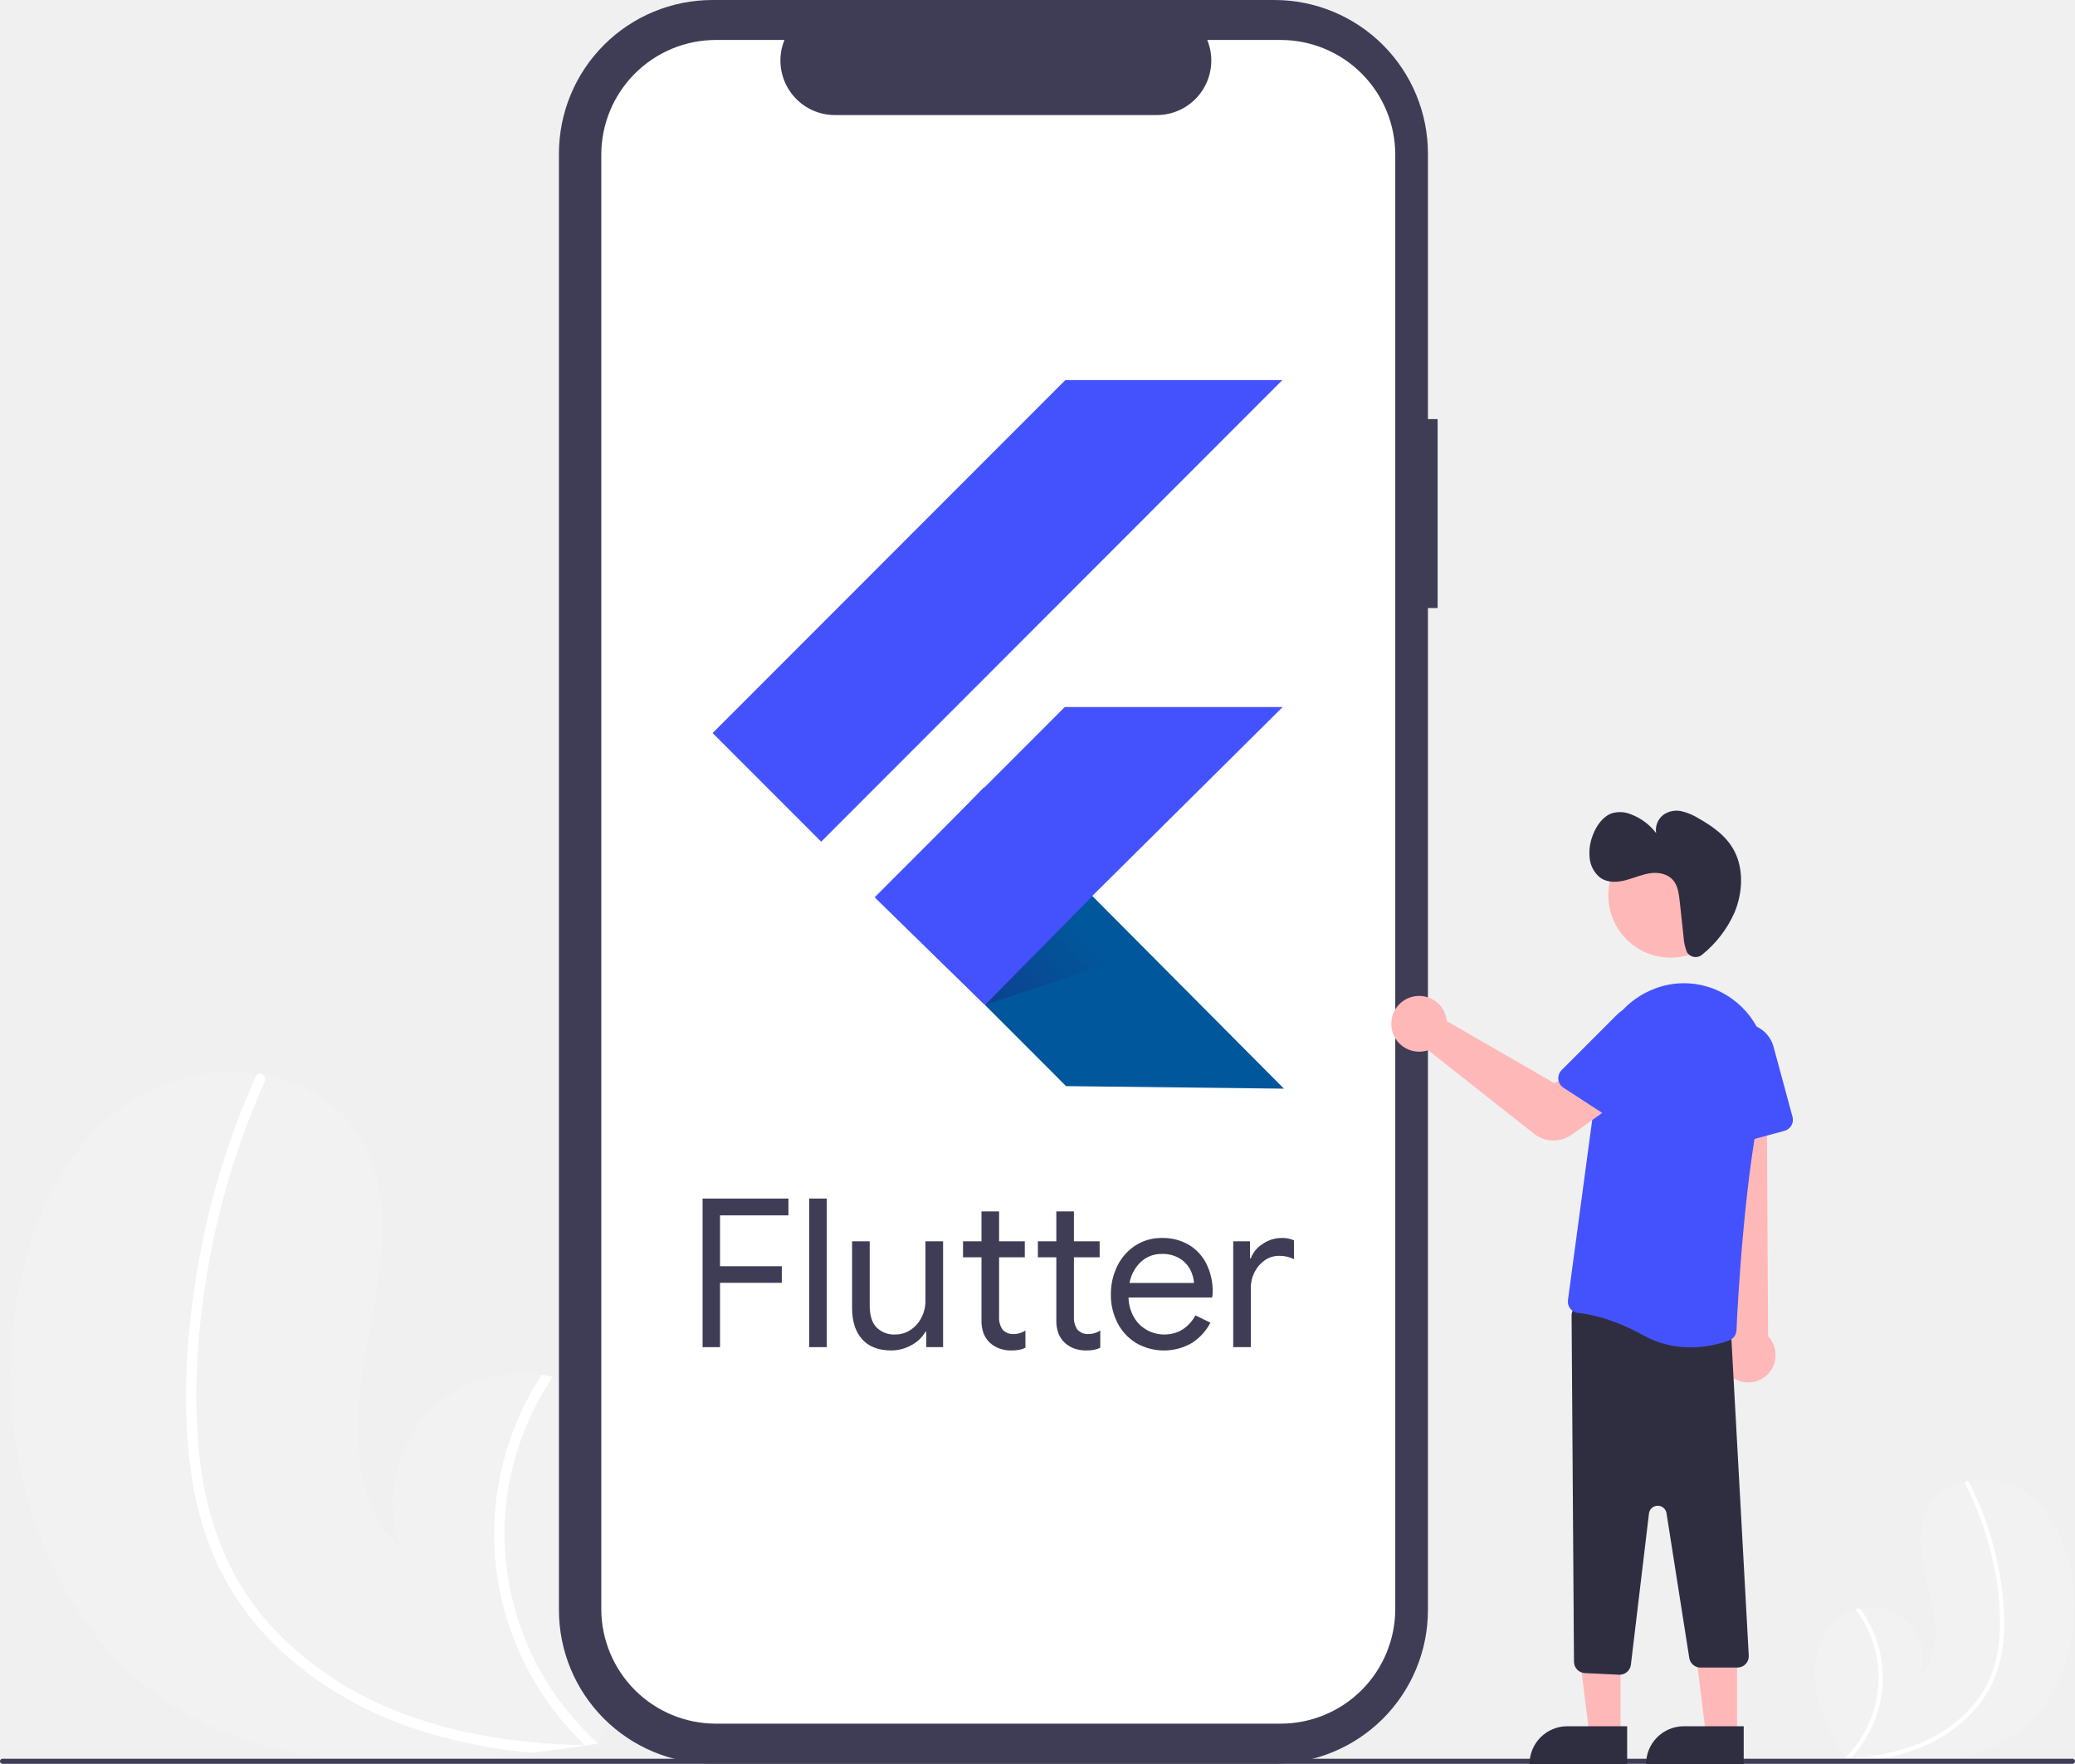
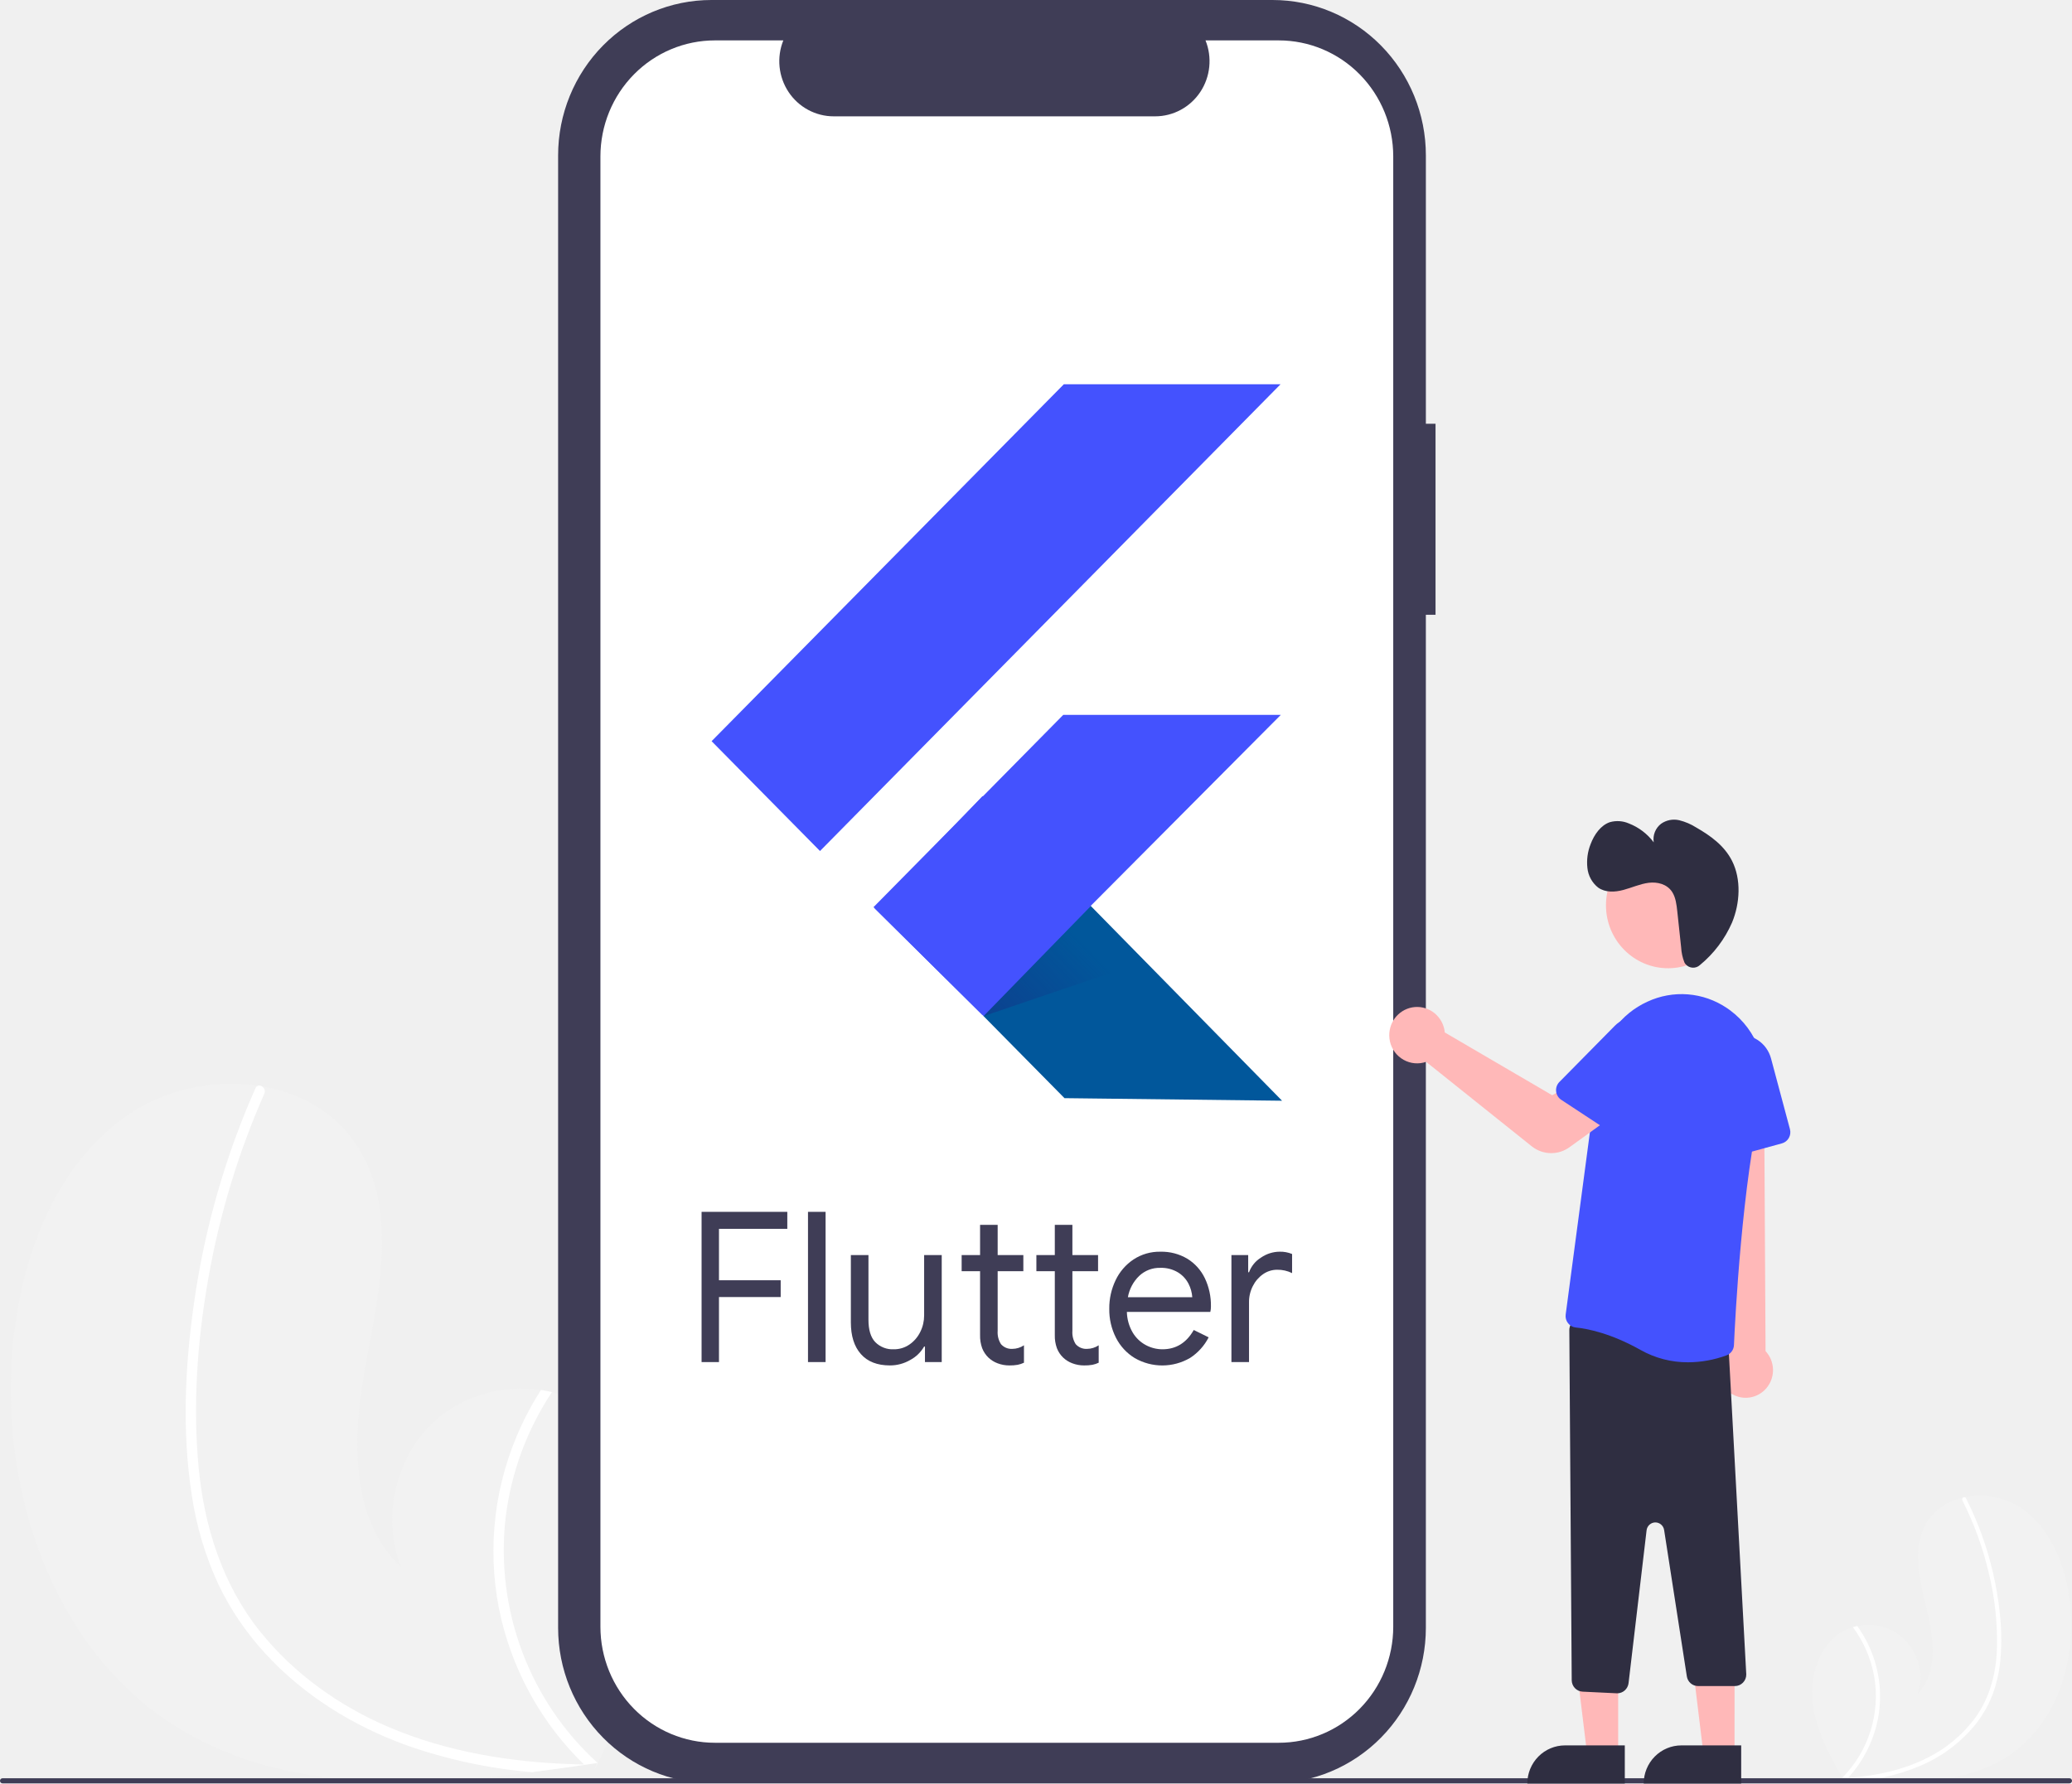
- <svg xmlns="http://www.w3.org/2000/svg" width="240" height="204" viewBox="0 0 240 204" fill="none">
-   <path d="M19.855 197.141C31.958 204.91 47.078 204.515 61.615 202.695C63.645 202.441 65.659 202.163 67.654 201.872C67.666 201.869 67.682 201.869 67.694 201.865C67.79 201.851 67.886 201.836 67.978 201.826C68.389 201.765 68.801 201.704 69.209 201.642L69.122 201.833L68.849 202.423C68.948 202.225 69.047 202.031 69.146 201.833C69.175 201.774 69.208 201.714 69.237 201.655C72.662 194.868 76.043 187.84 76.594 180.271C77.161 172.416 73.906 163.731 66.837 160.267C65.909 159.814 64.935 159.466 63.931 159.229C63.514 159.127 63.092 159.048 62.666 158.981C58.215 158.322 53.448 159.664 50.135 162.738C45.754 166.812 44.222 173.666 46.448 179.222C40.307 173.566 40.87 163.823 42.44 155.62C44.014 147.418 45.962 138.28 41.48 131.231C38.988 127.308 34.855 125.013 30.313 124.244C30.174 124.222 30.035 124.2 29.896 124.181C24.625 123.401 18.858 124.647 14.48 127.751C6.193 133.625 2.341 144.12 1.453 154.245C0.021 170.538 6.094 188.308 19.855 197.141Z" fill="#F2F2F2" />
-   <path d="M22.216 171.019C22.746 174.567 23.791 178.019 25.317 181.265C26.717 184.135 28.538 186.78 30.72 189.111C35.179 193.925 40.92 197.415 47.069 199.615C51.768 201.251 56.655 202.286 61.613 202.695C63.643 202.441 65.658 202.163 67.652 201.872C67.664 201.868 67.68 201.869 67.692 201.865C67.788 201.851 67.884 201.836 67.976 201.826C68.388 201.765 68.8 201.704 69.207 201.642L69.121 201.832L68.848 202.423C68.946 202.225 69.045 202.031 69.144 201.833C69.173 201.774 69.206 201.714 69.235 201.655C65.346 198.175 62.348 193.814 60.491 188.936C58.633 184.058 57.972 178.805 58.561 173.618C59.192 168.466 61.032 163.535 63.929 159.229C63.512 159.127 63.091 159.048 62.665 158.981C61.567 160.668 60.619 162.448 59.834 164.302C57.015 170.913 56.398 178.257 58.075 185.247C59.624 191.57 62.944 197.319 67.645 201.82C67.254 201.814 66.86 201.803 66.473 201.789C59.156 201.565 51.801 200.391 45.021 197.538C39.294 195.134 34.035 191.432 30.111 186.587C25.812 181.281 23.69 174.734 23.023 167.999C22.311 160.789 22.852 153.383 24.121 146.265C25.415 138.968 27.597 131.858 30.617 125.091C30.685 124.938 30.691 124.764 30.634 124.607C30.577 124.449 30.462 124.319 30.312 124.244C30.186 124.169 30.036 124.146 29.894 124.181C29.825 124.204 29.762 124.241 29.709 124.292C29.657 124.342 29.616 124.404 29.59 124.472C29.218 125.308 28.853 126.144 28.504 126.988C25.6 134.02 23.58 141.386 22.49 148.916C21.43 156.181 21.063 163.741 22.216 171.019Z" fill="white" />
-   <path d="M166.279 48.467H165.159V17.768C165.159 13.056 163.289 8.536 159.959 5.204C156.629 1.872 152.112 1.55543e-06 147.403 0H82.405C77.695 0 73.179 1.872 69.849 5.204C66.519 8.536 64.648 13.056 64.648 17.768V186.188C64.648 190.9 66.519 195.42 69.849 198.752C73.179 202.084 77.695 203.956 82.405 203.956H147.403C152.112 203.956 156.628 202.084 159.958 198.752C163.288 195.419 165.159 190.9 165.159 186.188V70.319H166.279L166.279 48.467Z" fill="#3F3D56" />
-   <path d="M148.118 4.621H139.635C140.025 5.578 140.174 6.617 140.068 7.645C139.963 8.674 139.606 9.661 139.03 10.519C138.454 11.377 137.675 12.08 136.763 12.566C135.852 13.052 134.834 13.306 133.801 13.306H96.564C95.531 13.306 94.514 13.052 93.602 12.566C92.691 12.079 91.912 11.376 91.336 10.518C90.76 9.66 90.403 8.674 90.298 7.645C90.192 6.617 90.341 5.578 90.731 4.621H82.807C81.066 4.621 79.341 4.964 77.733 5.631C76.124 6.298 74.662 7.275 73.431 8.508C72.199 9.74 71.223 11.203 70.556 12.812C69.89 14.422 69.547 16.148 69.547 17.89V186.065C69.547 189.584 70.944 192.959 73.431 195.448C75.918 197.936 79.29 199.334 82.807 199.334H148.118C151.635 199.334 155.008 197.936 157.495 195.448C159.982 192.959 161.379 189.584 161.379 186.065V17.89C161.379 14.371 159.981 10.996 157.495 8.507C155.008 6.019 151.635 4.621 148.118 4.621V4.621Z" fill="white" />
-   <path d="M233.214 200.432C228.503 203.827 222.399 203.998 216.499 203.58C215.675 203.522 214.857 203.454 214.047 203.38C214.042 203.379 214.036 203.38 214.031 203.378C213.992 203.375 213.953 203.371 213.915 203.369C213.748 203.353 213.581 203.337 213.415 203.322L213.454 203.396L213.577 203.628C213.533 203.551 213.489 203.475 213.445 203.397C213.432 203.374 213.417 203.351 213.404 203.327C211.876 200.666 210.36 197.906 209.973 194.867C209.573 191.712 210.697 188.14 213.471 186.59C213.835 186.387 214.22 186.225 214.62 186.108C214.786 186.058 214.954 186.017 215.124 185.981C216.165 185.749 217.248 185.8 218.263 186.126C219.278 186.453 220.187 187.044 220.898 187.839C221.608 188.634 222.095 189.604 222.306 190.649C222.518 191.695 222.448 192.778 222.103 193.787C224.455 191.373 224.017 187.458 223.205 184.185C222.392 180.913 221.408 177.271 223.062 174.332C223.981 172.696 225.597 171.681 227.411 171.272C227.467 171.26 227.522 171.248 227.578 171.237C229.74 170.799 231.987 171.193 233.87 172.341C237.339 174.528 239.121 178.675 239.699 182.738C240.631 189.275 238.569 196.571 233.214 200.432Z" fill="#F2F2F2" />
-   <path d="M231.691 189.952C231.554 191.394 231.208 192.809 230.664 194.151C230.162 195.338 229.485 196.444 228.656 197.431C226.934 199.449 224.752 201.024 222.294 202.022C220.435 202.784 218.488 203.308 216.498 203.581C215.674 203.522 214.856 203.454 214.045 203.381C214.04 203.379 214.034 203.38 214.029 203.378C213.99 203.375 213.951 203.371 213.914 203.369C213.746 203.353 213.579 203.338 213.413 203.322L213.452 203.397L213.575 203.628C213.531 203.551 213.487 203.475 213.443 203.397C213.43 203.374 213.415 203.351 213.402 203.327C214.894 201.84 216.008 200.016 216.651 198.009C217.293 196.002 217.446 193.87 217.095 191.792C216.729 189.729 215.88 187.781 214.618 186.108C214.784 186.058 214.952 186.017 215.122 185.981C215.602 186.637 216.023 187.334 216.379 188.064C217.66 190.668 218.068 193.615 217.544 196.469C217.057 199.052 215.844 201.443 214.047 203.359C214.204 203.348 214.363 203.336 214.519 203.321C217.464 203.072 220.403 202.438 223.074 201.14C225.358 200.058 227.34 198.43 228.847 196.401C230.465 194.168 231.178 191.482 231.3 188.753C231.394 185.812 231.086 182.872 230.385 180.015C229.704 177.101 228.67 174.282 227.305 171.62C227.274 171.56 227.268 171.49 227.288 171.425C227.307 171.36 227.351 171.305 227.41 171.272C227.459 171.239 227.519 171.227 227.577 171.238C227.605 171.245 227.631 171.259 227.654 171.278C227.676 171.297 227.694 171.321 227.705 171.348C227.874 171.677 228.039 172.006 228.198 172.339C229.522 175.11 230.497 178.036 231.1 181.048C231.685 183.954 231.998 186.993 231.691 189.952Z" fill="white" />
-   <path d="M239.707 203.979H0.293C0.215 203.979 0.141 203.948 0.086 203.893C0.031 203.838 0 203.763 0 203.685C0 203.608 0.031 203.533 0.086 203.478C0.141 203.423 0.215 203.392 0.293 203.392H239.707C239.785 203.392 239.859 203.423 239.914 203.478C239.969 203.533 240 203.608 240 203.685C240 203.763 239.969 203.838 239.914 203.893C239.859 203.948 239.785 203.979 239.707 203.979Z" fill="#3F3D56" />
-   <path d="M187.433 200.662L183.84 200.662L182.131 186.795L187.433 186.795L187.433 200.662Z" fill="#FFB8B8" />
-   <path d="M181.273 199.634H188.201V204H176.91C176.91 203.426 177.023 202.859 177.242 202.329C177.461 201.799 177.783 201.318 178.188 200.913C178.593 200.508 179.074 200.186 179.603 199.967C180.132 199.747 180.7 199.634 181.273 199.634Z" fill="#2F2E41" />
-   <path d="M200.911 200.662L197.319 200.662L195.609 186.795L200.912 186.795L200.911 200.662Z" fill="#FFB8B8" />
-   <path d="M194.753 199.634H201.682V204H190.391C190.391 203.426 190.503 202.859 190.723 202.329C190.942 201.799 191.263 201.318 191.668 200.913C192.073 200.508 192.554 200.186 193.084 199.967C193.613 199.747 194.18 199.634 194.753 199.634Z" fill="#2F2E41" />
-   <path d="M200.474 159.363C200.087 159.114 199.759 158.782 199.514 158.393C199.268 158.003 199.111 157.565 199.054 157.108C198.996 156.651 199.039 156.187 199.18 155.748C199.321 155.31 199.556 154.908 199.869 154.57L197.504 120.978L204.318 121.639L204.505 154.536C205.037 155.1 205.344 155.84 205.367 156.615C205.39 157.39 205.129 158.146 204.632 158.741C204.135 159.336 203.437 159.728 202.671 159.843C201.904 159.957 201.123 159.786 200.474 159.363H200.474Z" fill="#FFB8B8" />
-   <path d="M187.262 193.676L183.307 193.487C182.97 193.471 182.652 193.327 182.419 193.083C182.185 192.84 182.054 192.516 182.051 192.179L181.775 152.135C181.774 151.945 181.814 151.757 181.892 151.584C181.97 151.41 182.085 151.256 182.228 151.131C182.371 151.006 182.539 150.914 182.722 150.86C182.904 150.806 183.096 150.793 183.284 150.82L199.106 153.118C199.418 153.162 199.705 153.317 199.912 153.555C200.12 153.793 200.234 154.098 200.235 154.414L202.27 191.519C202.271 191.693 202.238 191.866 202.173 192.027C202.107 192.188 202.01 192.335 201.887 192.458C201.765 192.582 201.619 192.68 201.458 192.747C201.298 192.814 201.125 192.848 200.951 192.848H196.688C196.373 192.85 196.069 192.738 195.829 192.533C195.59 192.329 195.433 192.045 195.385 191.734L192.754 175C192.716 174.755 192.59 174.532 192.401 174.373C192.211 174.213 191.97 174.128 191.722 174.133C191.475 174.137 191.237 174.231 191.053 174.398C190.87 174.564 190.752 174.791 190.723 175.037L188.634 192.515C188.595 192.835 188.44 193.13 188.199 193.344C187.958 193.558 187.647 193.677 187.325 193.678C187.304 193.678 187.283 193.677 187.262 193.676Z" fill="#2F2E41" />
-   <path d="M190.047 154.416C186.56 152.477 183.836 151.968 182.522 151.836C182.347 151.82 182.178 151.767 182.024 151.683C181.87 151.599 181.735 151.484 181.627 151.346C181.516 151.207 181.435 151.047 181.388 150.875C181.341 150.704 181.33 150.525 181.354 150.349L185.145 122.183C185.364 120.535 186 118.971 186.993 117.638C187.986 116.306 189.303 115.25 190.82 114.571C192.287 113.896 193.903 113.608 195.514 113.734C197.124 113.861 198.675 114.397 200.02 115.293C200.15 115.379 200.277 115.468 200.402 115.558C201.951 116.693 203.129 118.262 203.788 120.066C204.447 121.87 204.557 123.829 204.105 125.696C201.78 135.213 200.982 150.815 200.845 153.846C200.835 154.105 200.748 154.354 200.596 154.563C200.443 154.772 200.233 154.931 199.99 155.021C198.56 155.541 197.05 155.81 195.528 155.816C193.612 155.827 191.724 155.345 190.047 154.416Z" fill="#4452FE" />
-   <path d="M199.046 132.265C198.886 132.15 198.754 132.001 198.66 131.828C198.566 131.656 198.511 131.464 198.501 131.268L198.002 122.214C197.952 121.317 198.236 120.433 198.799 119.733C199.363 119.034 200.165 118.567 201.051 118.424C201.937 118.281 202.845 118.472 203.599 118.959C204.354 119.446 204.901 120.195 205.136 121.062L207.329 129.157C207.42 129.495 207.374 129.855 207.2 130.158C207.026 130.462 206.739 130.684 206.402 130.776L200.163 132.469C199.973 132.521 199.774 132.529 199.581 132.494C199.388 132.459 199.205 132.38 199.046 132.265Z" fill="#4452FE" />
-   <path d="M193.219 110.747C197.194 110.747 200.416 107.522 200.416 103.545C200.416 99.567 197.194 96.343 193.219 96.343C189.244 96.343 186.021 99.567 186.021 103.545C186.021 107.522 189.244 110.747 193.219 110.747Z" fill="#FFB8B8" />
-   <path d="M179.679 131.893C178.863 131.895 178.07 131.622 177.429 131.117L165.183 121.45C165.084 121.485 164.982 121.515 164.88 121.54C164.438 121.643 163.98 121.652 163.535 121.567C163.09 121.481 162.667 121.303 162.296 121.044C161.921 120.784 161.607 120.447 161.373 120.056C161.139 119.665 160.992 119.229 160.94 118.776C160.844 117.958 161.064 117.134 161.556 116.473C162.048 115.812 162.773 115.365 163.584 115.222C164.395 115.08 165.229 115.253 165.917 115.706C166.604 116.16 167.092 116.859 167.28 117.661C167.312 117.802 167.335 117.944 167.347 118.087L179.796 125.274L182.894 123.489L186.326 127.985L181.785 131.223C181.17 131.66 180.434 131.895 179.679 131.893Z" fill="#FFB8B8" />
-   <path d="M180.244 124.825C180.223 124.629 180.246 124.432 180.312 124.246C180.377 124.061 180.484 123.892 180.623 123.754L187.03 117.341C187.664 116.706 188.512 116.328 189.408 116.281C190.305 116.234 191.187 116.52 191.885 117.086C192.583 117.651 193.047 118.455 193.187 119.342C193.328 120.229 193.135 121.137 192.647 121.891L188.084 128.926C187.893 129.22 187.594 129.425 187.252 129.498C186.91 129.571 186.553 129.505 186.26 129.315L180.837 125.793C180.672 125.687 180.533 125.544 180.431 125.377C180.328 125.209 180.264 125.02 180.244 124.825Z" fill="#4452FE" />
-   <path d="M195.24 110.281C195.342 110.399 195.466 110.495 195.606 110.564C195.746 110.632 195.898 110.672 196.053 110.681C196.209 110.69 196.364 110.668 196.511 110.616C196.658 110.563 196.792 110.482 196.907 110.377C198.512 109.077 199.785 107.413 200.621 105.524C201.556 103.292 201.694 100.569 200.629 98.477C199.728 96.708 198.112 95.582 196.499 94.662C195.881 94.272 195.203 93.986 194.492 93.814C194.134 93.732 193.762 93.727 193.401 93.798C193.04 93.869 192.697 94.015 192.396 94.226C192.076 94.469 191.829 94.795 191.68 95.169C191.532 95.542 191.488 95.949 191.553 96.346C190.815 95.373 189.82 94.626 188.68 94.188C187.981 93.887 187.2 93.835 186.467 94.04C185.431 94.386 184.664 95.433 184.237 96.558C183.892 97.419 183.766 98.352 183.869 99.274C183.914 99.714 184.049 100.141 184.264 100.528C184.479 100.914 184.77 101.253 185.12 101.524C185.965 102.107 187.054 102.048 188.037 101.79C189.02 101.531 189.973 101.094 190.973 100.972C191.973 100.849 193.082 101.114 193.677 102.007C194.097 102.635 194.196 103.463 194.282 104.252L194.727 108.357C194.758 108.945 194.885 109.523 195.101 110.07C195.138 110.146 195.184 110.217 195.24 110.281Z" fill="#2F2E41" />
-   <path d="M81.264 138.608H91.193V140.553H83.279V146.433H90.426V148.353H83.279V155.793H81.264L81.264 138.608Z" fill="#3F3D56" />
-   <path d="M93.592 138.608H95.629V155.791H93.592V138.608Z" fill="#3F3D56" />
-   <path d="M99.718 154.878C98.942 154.015 98.554 152.807 98.555 151.254V143.552H100.592V150.944C100.592 152.112 100.856 152.968 101.383 153.512C101.663 153.789 101.997 154.004 102.365 154.145C102.732 154.285 103.125 154.348 103.517 154.328C104.171 154.339 104.812 154.146 105.351 153.777C105.884 153.412 106.313 152.916 106.597 152.337C106.891 151.756 107.043 151.115 107.041 150.464V143.552H109.08V155.791H107.137V154.015H107.041C106.659 154.667 106.103 155.199 105.434 155.551C104.719 155.961 103.908 156.176 103.083 156.175C101.616 156.175 100.494 155.743 99.718 154.878Z" fill="#3F3D56" />
-   <path d="M115.547 155.931C115.15 155.785 114.787 155.561 114.48 155.271C114.165 154.97 113.919 154.603 113.76 154.196C113.588 153.719 113.507 153.213 113.521 152.705V145.4H111.387V143.552H113.521V140.096H115.558V143.552H118.532V145.4H115.558V152.22C115.517 152.755 115.651 153.289 115.941 153.741C116.106 153.925 116.311 154.07 116.539 154.163C116.768 154.257 117.015 154.297 117.261 154.281C117.739 154.277 118.205 154.136 118.604 153.873V155.865C118.371 155.975 118.126 156.055 117.873 156.105C117.56 156.158 117.243 156.182 116.925 156.177C116.455 156.18 115.987 156.096 115.547 155.931Z" fill="#3F3D56" />
-   <path d="M124.203 155.931C123.807 155.785 123.444 155.561 123.136 155.271C122.821 154.97 122.576 154.603 122.417 154.196C122.245 153.719 122.163 153.213 122.177 152.705V145.4H120.043V143.552H122.177V140.096H124.214V143.552H127.189V145.4H124.214V152.22C124.173 152.755 124.308 153.289 124.598 153.741C124.762 153.925 124.967 154.07 125.195 154.163C125.424 154.257 125.671 154.297 125.918 154.281C126.395 154.277 126.861 154.136 127.26 153.873V155.865C127.028 155.975 126.782 156.055 126.53 156.105C126.216 156.158 125.899 156.182 125.582 156.177C125.111 156.179 124.644 156.096 124.203 155.931Z" fill="#3F3D56" />
-   <path d="M131.437 155.334C130.513 154.778 129.762 153.977 129.267 153.019C128.737 151.992 128.469 150.85 128.487 149.695C128.475 148.565 128.725 147.448 129.218 146.432C129.682 145.466 130.399 144.645 131.293 144.056C132.22 143.455 133.306 143.146 134.411 143.168C135.505 143.141 136.584 143.419 137.529 143.971C138.403 144.502 139.106 145.272 139.555 146.192C140.042 147.201 140.284 148.311 140.263 149.432C140.266 149.642 140.242 149.852 140.191 150.056H130.527C130.545 150.885 130.777 151.695 131.199 152.409C131.566 153.018 132.092 153.516 132.721 153.848C133.315 154.164 133.978 154.329 134.651 154.328C136.218 154.328 137.425 153.593 138.273 152.121L139.999 152.962C139.502 153.921 138.761 154.733 137.852 155.315C136.877 155.877 135.772 156.175 134.647 156.179C133.521 156.182 132.415 155.891 131.437 155.334ZM138.103 148.374C138.064 147.838 137.917 147.315 137.67 146.838C137.393 146.303 136.974 145.855 136.46 145.542C135.833 145.17 135.113 144.987 134.385 145.014C133.484 144.992 132.61 145.324 131.95 145.938C131.267 146.591 130.81 147.444 130.644 148.374H138.103Z" fill="#3F3D56" />
-   <path d="M142.635 143.552H144.578V145.519H144.674C144.936 144.818 145.427 144.226 146.066 143.839C146.703 143.406 147.454 143.172 148.224 143.166C148.717 143.154 149.207 143.244 149.663 143.431V145.615C149.126 145.354 148.535 145.223 147.937 145.232C147.355 145.229 146.785 145.405 146.306 145.736C145.802 146.082 145.394 146.549 145.118 147.095C144.822 147.663 144.67 148.295 144.674 148.935V155.791H142.637V143.552H142.635Z" fill="#3F3D56" />
-   <path d="M121.82 99.073L148.503 125.899L123.301 125.606L113.924 116.222L121.82 99.073Z" fill="#01579B" />
-   <path d="M132.635 109.946L113.924 116.222L125.372 102.584L132.635 109.946Z" fill="url(#paint0_linear)" />
-   <path d="M148.323 43.953L94.981 97.337L82.424 84.775L123.221 43.953H148.323Z" fill="#4452FE" />
-   <path d="M101.176 103.759L123.154 81.766H148.355L113.777 116.075L101.176 103.759Z" fill="#4452FE" />
-   <path d="M113.805 91.056L126.361 103.615L113.923 116.222L101.322 103.906L113.805 91.056Z" fill="#4452FE" />
+ <svg xmlns="http://www.w3.org/2000/svg" width="223" height="192" viewBox="0 0 223 192" fill="none">
+   <path d="M18.447 185.544C29.692 192.856 43.741 192.485 57.249 190.772C59.135 190.533 61.007 190.271 62.86 189.997C62.871 189.994 62.886 189.994 62.897 189.991C62.986 189.977 63.076 189.963 63.161 189.954C63.544 189.896 63.926 189.839 64.305 189.781L64.224 189.96L63.971 190.515C64.063 190.329 64.155 190.147 64.246 189.96C64.273 189.904 64.304 189.849 64.331 189.793C67.513 183.405 70.655 176.791 71.167 169.667C71.694 162.273 68.669 154.1 62.101 150.839C61.239 150.413 60.334 150.086 59.401 149.863C59.013 149.766 58.622 149.692 58.226 149.629C54.09 149.008 49.66 150.272 46.583 153.165C42.511 157 41.088 163.451 43.156 168.679C37.451 163.356 37.974 154.186 39.432 146.466C40.895 138.746 42.705 130.146 38.541 123.512C36.225 119.819 32.384 117.659 28.165 116.936C28.035 116.915 27.906 116.894 27.777 116.877C22.879 116.142 17.521 117.314 13.453 120.236C5.753 125.764 2.173 135.642 1.348 145.172C0.018 160.507 5.661 177.231 18.447 185.544Z" fill="#F2F2F2" />
+   <path d="M20.642 160.959C21.135 164.298 22.106 167.547 23.524 170.602C24.825 173.304 26.517 175.793 28.544 177.987C32.687 182.517 38.021 185.802 43.735 187.873C48.101 189.412 52.642 190.386 57.249 190.772C59.135 190.533 61.007 190.271 62.86 189.997C62.871 189.994 62.886 189.994 62.897 189.99C62.986 189.977 63.076 189.963 63.161 189.953C63.544 189.896 63.926 189.839 64.305 189.781L64.224 189.96L63.971 190.515C64.063 190.329 64.155 190.147 64.246 189.96C64.273 189.904 64.304 189.849 64.331 189.793C60.718 186.518 57.931 182.413 56.206 177.822C54.48 173.231 53.865 168.287 54.413 163.405C54.999 158.556 56.709 153.916 59.401 149.863C59.013 149.766 58.622 149.692 58.226 149.629C57.206 151.217 56.325 152.892 55.596 154.637C52.977 160.859 52.404 167.771 53.961 174.35C55.401 180.301 58.486 185.712 62.853 189.948C62.49 189.942 62.124 189.932 61.765 189.919C54.965 189.708 48.132 188.603 41.832 185.918C36.511 183.655 31.625 180.171 27.978 175.611C23.983 170.617 22.012 164.455 21.392 158.117C20.731 151.33 21.233 144.361 22.412 137.661C23.615 130.794 25.642 124.101 28.448 117.733C28.511 117.588 28.516 117.425 28.464 117.277C28.411 117.128 28.304 117.006 28.165 116.936C28.048 116.865 27.909 116.844 27.777 116.876C27.712 116.898 27.654 116.933 27.605 116.98C27.556 117.028 27.518 117.086 27.494 117.15C27.148 117.936 26.809 118.723 26.485 119.518C23.786 126.136 21.909 133.069 20.897 140.156C19.912 146.994 19.571 154.109 20.642 160.959Z" fill="white" />
+   <path d="M154.5 45.616H153.46V16.723C153.46 12.288 151.721 8.034 148.627 4.898C145.533 1.762 141.337 1.46393e-06 136.961 0H76.567C72.191 0 67.995 1.762 64.901 4.898C61.807 8.034 60.068 12.288 60.068 16.723V175.235C60.068 179.671 61.807 183.924 64.901 187.06C67.995 190.197 72.191 191.959 76.567 191.959H136.961C141.337 191.958 145.533 190.197 148.627 187.06C151.721 183.924 153.459 179.671 153.459 175.235V66.183H154.5L154.5 45.616Z" fill="#3F3D56" />
+   <path d="M137.627 4.349H129.744C130.107 5.25 130.245 6.228 130.147 7.196C130.049 8.164 129.718 9.092 129.182 9.9C128.647 10.707 127.924 11.369 127.076 11.826C126.229 12.284 125.284 12.523 124.324 12.523H89.725C88.765 12.523 87.82 12.284 86.973 11.826C86.126 11.369 85.402 10.707 84.867 9.9C84.331 9.092 84 8.163 83.902 7.195C83.804 6.228 83.943 5.25 84.305 4.349H76.942C75.324 4.349 73.722 4.672 72.227 5.3C70.732 5.927 69.374 6.847 68.23 8.007C67.086 9.167 66.178 10.543 65.559 12.059C64.94 13.574 64.621 15.198 64.621 16.838V175.12C64.621 178.432 65.919 181.609 68.23 183.951C70.54 186.293 73.674 187.609 76.942 187.609H137.627C140.895 187.609 144.029 186.293 146.339 183.951C148.65 181.609 149.948 178.432 149.948 175.12V16.838C149.948 13.525 148.65 10.349 146.339 8.007C144.029 5.665 140.895 4.349 137.627 4.349V4.349Z" fill="white" />
+   <path d="M216.693 188.642C212.316 191.837 206.645 191.998 201.162 191.605C200.397 191.55 199.637 191.486 198.884 191.417C198.879 191.416 198.873 191.416 198.868 191.415C198.832 191.411 198.796 191.408 198.761 191.406C198.606 191.391 198.45 191.376 198.296 191.362L198.333 191.432L198.447 191.65C198.406 191.577 198.365 191.506 198.324 191.433C198.312 191.411 198.298 191.389 198.286 191.367C196.866 188.862 195.458 186.265 195.098 183.404C194.727 180.435 195.771 177.073 198.349 175.614C198.687 175.423 199.045 175.271 199.416 175.161C199.57 175.113 199.727 175.075 199.885 175.041C200.851 174.823 201.858 174.87 202.801 175.178C203.744 175.485 204.589 176.042 205.249 176.79C205.91 177.538 206.361 178.451 206.558 179.435C206.755 180.419 206.69 181.438 206.369 182.388C208.555 180.116 208.147 176.431 207.393 173.351C206.638 170.271 205.723 166.843 207.26 164.077C208.114 162.537 209.616 161.582 211.301 161.197C211.353 161.186 211.405 161.174 211.457 161.165C213.465 160.752 215.553 161.123 217.303 162.203C220.526 164.262 222.181 168.165 222.719 171.988C223.584 178.141 221.669 185.008 216.693 188.642Z" fill="#F2F2F2" />
+   <path d="M215.281 178.779C215.153 180.136 214.832 181.467 214.326 182.73C213.859 183.848 213.231 184.888 212.461 185.818C210.86 187.717 208.832 189.199 206.549 190.138C204.822 190.855 203.012 191.348 201.163 191.605C200.398 191.551 199.637 191.486 198.884 191.417C198.88 191.416 198.874 191.416 198.869 191.415C198.833 191.412 198.797 191.408 198.762 191.406C198.607 191.391 198.451 191.377 198.297 191.362L198.334 191.432L198.448 191.65C198.407 191.577 198.366 191.506 198.325 191.433C198.313 191.411 198.299 191.389 198.287 191.367C199.673 189.967 200.708 188.251 201.305 186.362C201.903 184.473 202.044 182.466 201.719 180.51C201.378 178.568 200.589 176.735 199.417 175.161C199.571 175.113 199.727 175.075 199.885 175.041C200.331 175.658 200.722 176.314 201.053 177.002C202.243 179.452 202.622 182.226 202.136 184.912C201.683 187.343 200.556 189.593 198.886 191.397C199.032 191.387 199.18 191.375 199.324 191.361C202.061 191.126 204.792 190.53 207.274 189.309C209.396 188.29 211.238 186.758 212.638 184.848C214.141 182.746 214.803 180.219 214.917 177.65C215.005 174.882 214.719 172.115 214.066 169.426C213.434 166.684 212.473 164.03 211.205 161.525C211.177 161.468 211.171 161.402 211.189 161.341C211.207 161.28 211.248 161.229 211.302 161.197C211.348 161.166 211.403 161.154 211.457 161.165C211.484 161.172 211.508 161.185 211.529 161.203C211.55 161.221 211.566 161.243 211.577 161.269C211.733 161.578 211.887 161.888 212.035 162.201C213.265 164.81 214.17 167.563 214.731 170.398C215.275 173.133 215.565 175.994 215.281 178.779Z" fill="white" />
+   <path d="M222.728 191.98H0.272C0.2 191.98 0.131 191.951 0.08 191.899C0.029 191.847 0 191.777 0 191.704C0 191.631 0.029 191.56 0.08 191.509C0.131 191.457 0.2 191.428 0.272 191.428H222.728C222.8 191.428 222.869 191.457 222.92 191.509C222.971 191.56 223 191.631 223 191.704C223 191.777 222.971 191.847 222.92 191.899C222.869 191.951 222.8 191.98 222.728 191.98Z" fill="#3F3D56" />
+   <path d="M174.157 188.858L170.819 188.858L169.23 175.807L174.157 175.807L174.157 188.858Z" fill="#FFB8B8" />
+   <path d="M168.432 187.891H174.87V192H164.379C164.379 191.46 164.484 190.926 164.687 190.427C164.891 189.929 165.19 189.476 165.566 189.095C165.943 188.713 166.389 188.41 166.881 188.204C167.373 187.997 167.9 187.891 168.432 187.891Z" fill="#2F2E41" />
+   <path d="M186.68 188.858L183.342 188.858L181.754 175.807L186.681 175.807L186.68 188.858Z" fill="#FFB8B8" />
+   <path d="M180.958 187.891H187.396V192H176.904C176.904 191.46 177.009 190.926 177.213 190.427C177.417 189.929 177.715 189.476 178.092 189.095C178.468 188.713 178.915 188.41 179.407 188.204C179.898 187.997 180.425 187.891 180.958 187.891Z" fill="#2F2E41" />
+   <path d="M186.273 149.988C185.914 149.754 185.609 149.442 185.381 149.076C185.153 148.709 185.007 148.296 184.954 147.866C184.9 147.436 184.94 146.999 185.071 146.587C185.202 146.174 185.421 145.795 185.712 145.478L183.514 113.861L189.845 114.483L190.019 145.446C190.513 145.976 190.798 146.672 190.82 147.402C190.841 148.131 190.598 148.843 190.137 149.403C189.675 149.963 189.027 150.332 188.315 150.44C187.602 150.548 186.876 150.387 186.273 149.988H186.273Z" fill="#FFB8B8" />
+   <path d="M173.999 182.283L170.324 182.106C170.011 182.091 169.715 181.954 169.498 181.725C169.281 181.496 169.159 181.192 169.157 180.874L168.9 143.186C168.899 143.007 168.936 142.83 169.009 142.667C169.081 142.504 169.188 142.358 169.321 142.241C169.454 142.123 169.61 142.036 169.78 141.986C169.949 141.935 170.127 141.922 170.302 141.948L185.003 144.111C185.294 144.152 185.56 144.298 185.753 144.522C185.945 144.747 186.052 145.034 186.052 145.331L187.943 180.253C187.945 180.417 187.914 180.579 187.853 180.731C187.792 180.883 187.702 181.021 187.588 181.137C187.474 181.253 187.338 181.346 187.189 181.409C187.04 181.472 186.88 181.504 186.718 181.504H182.756C182.464 181.505 182.181 181.4 181.959 181.208C181.737 181.015 181.59 180.748 181.546 180.455L179.102 164.705C179.066 164.475 178.949 164.265 178.773 164.115C178.597 163.965 178.373 163.885 178.143 163.889C177.913 163.894 177.692 163.982 177.521 164.139C177.35 164.295 177.241 164.509 177.214 164.741L175.274 181.19C175.237 181.492 175.093 181.769 174.869 181.971C174.645 182.172 174.356 182.284 174.057 182.285C174.038 182.285 174.018 182.284 173.999 182.283Z" fill="#2F2E41" />
+   <path d="M176.585 145.333C173.345 143.508 170.813 143.028 169.593 142.905C169.43 142.889 169.273 142.84 169.13 142.761C168.987 142.681 168.862 142.573 168.761 142.443C168.658 142.312 168.583 142.162 168.539 142C168.496 141.839 168.485 141.67 168.508 141.505L172.03 114.996C172.233 113.445 172.824 111.972 173.747 110.718C174.67 109.464 175.894 108.471 177.303 107.832C178.666 107.196 180.168 106.925 181.664 107.044C183.16 107.163 184.602 107.668 185.851 108.511C185.972 108.592 186.09 108.675 186.206 108.76C187.645 109.829 188.74 111.305 189.352 113.003C189.964 114.701 190.067 116.545 189.647 118.302C187.487 127.259 186.745 141.944 186.618 144.797C186.608 145.04 186.527 145.275 186.386 145.471C186.245 145.668 186.049 145.818 185.824 145.902C184.495 146.392 183.092 146.645 181.678 146.65C179.897 146.661 178.143 146.207 176.585 145.333Z" fill="#4452FE" />
+   <path d="M184.948 124.485C184.8 124.377 184.677 124.236 184.59 124.074C184.502 123.911 184.451 123.731 184.442 123.546L183.978 115.025C183.932 114.181 184.196 113.349 184.719 112.69C185.242 112.032 185.988 111.593 186.811 111.458C187.635 111.324 188.478 111.503 189.179 111.961C189.88 112.42 190.389 113.125 190.607 113.941L192.645 121.56C192.729 121.878 192.686 122.216 192.525 122.502C192.363 122.788 192.096 122.997 191.783 123.083L185.986 124.676C185.81 124.725 185.625 124.733 185.445 124.7C185.266 124.667 185.096 124.593 184.948 124.485Z" fill="#4452FE" />
+   <path d="M179.531 104.232C183.225 104.232 186.219 101.198 186.219 97.454C186.219 93.71 183.225 90.675 179.531 90.675C175.838 90.675 172.844 93.71 172.844 97.454C172.844 101.198 175.838 104.232 179.531 104.232Z" fill="#FFB8B8" />
+   <path d="M166.952 124.135C166.194 124.136 165.457 123.879 164.861 123.404L153.483 114.306C153.39 114.339 153.296 114.367 153.201 114.39C152.79 114.488 152.365 114.496 151.951 114.416C151.537 114.335 151.145 114.168 150.8 113.923C150.452 113.679 150.16 113.362 149.942 112.994C149.725 112.626 149.588 112.215 149.54 111.789C149.451 111.019 149.656 110.244 150.112 109.622C150.569 109 151.243 108.579 151.997 108.444C152.75 108.31 153.525 108.473 154.164 108.9C154.803 109.327 155.256 109.985 155.431 110.74C155.461 110.872 155.482 111.006 155.493 111.141L167.06 117.905L169.939 116.225L173.128 120.456L168.909 123.504C168.337 123.916 167.653 124.136 166.952 124.135Z" fill="#FFB8B8" />
+   <path d="M167.478 117.482C167.458 117.298 167.48 117.112 167.541 116.937C167.602 116.763 167.7 116.605 167.83 116.474L173.783 110.438C174.373 109.84 175.16 109.485 175.993 109.441C176.826 109.396 177.646 109.666 178.294 110.198C178.943 110.73 179.374 111.487 179.504 112.322C179.635 113.157 179.456 114.011 179.002 114.721L174.763 121.342C174.585 121.618 174.307 121.812 173.99 121.88C173.672 121.949 173.34 121.887 173.068 121.708L168.029 118.394C167.876 118.293 167.747 118.159 167.651 118.002C167.556 117.844 167.496 117.666 167.478 117.482Z" fill="#4452FE" />
+   <path d="M181.41 103.794C181.505 103.905 181.621 103.995 181.751 104.06C181.881 104.125 182.022 104.162 182.166 104.171C182.311 104.179 182.455 104.158 182.592 104.109C182.728 104.06 182.853 103.983 182.96 103.884C184.451 102.66 185.634 101.095 186.41 99.317C187.28 97.216 187.407 94.653 186.418 92.684C185.581 91.019 184.08 89.96 182.581 89.094C182.006 88.727 181.376 88.457 180.716 88.295C180.383 88.219 180.037 88.213 179.701 88.28C179.366 88.347 179.048 88.484 178.768 88.683C178.471 88.912 178.241 89.219 178.103 89.57C177.965 89.922 177.924 90.305 177.984 90.678C177.299 89.763 176.374 89.059 175.316 88.648C174.666 88.364 173.94 88.315 173.259 88.508C172.296 88.834 171.584 89.819 171.187 90.878C170.866 91.688 170.749 92.567 170.845 93.434C170.887 93.849 171.012 94.25 171.212 94.614C171.412 94.978 171.682 95.297 172.008 95.552C172.793 96.101 173.804 96.045 174.718 95.802C175.631 95.559 176.517 95.147 177.446 95.032C178.375 94.917 179.405 95.166 179.959 96.006C180.349 96.598 180.44 97.377 180.52 98.12L180.934 101.983C180.963 102.536 181.08 103.08 181.282 103.595C181.316 103.667 181.359 103.734 181.41 103.794Z" fill="#2F2E41" />
+   <path d="M75.508 130.455H84.734V132.285H77.38V137.82H84.021V139.627H77.38V146.628H75.508L75.508 130.455Z" fill="#3F3D56" />
+   <path d="M86.961 130.455H88.854V146.627H86.961V130.455Z" fill="#3F3D56" />
+   <path d="M92.655 145.768C91.934 144.955 91.574 143.818 91.574 142.357V135.107H93.468V142.065C93.468 143.164 93.713 143.97 94.203 144.482C94.462 144.742 94.773 144.945 95.114 145.077C95.456 145.21 95.82 145.269 96.185 145.25C96.793 145.26 97.388 145.079 97.889 144.731C98.384 144.388 98.783 143.921 99.047 143.376C99.32 142.829 99.461 142.225 99.46 141.613V135.107H101.354V146.627H99.549V144.955H99.46C99.105 145.569 98.588 146.07 97.966 146.401C97.301 146.787 96.548 146.99 95.782 146.988C94.418 146.988 93.376 146.581 92.655 145.768Z" fill="#3F3D56" />
+   <path d="M107.363 146.758C106.995 146.621 106.658 146.41 106.372 146.138C106.079 145.853 105.851 145.508 105.704 145.126C105.544 144.676 105.468 144.2 105.481 143.722V136.847H103.498V135.107H105.481V131.854H107.374V135.107H110.138V136.847H107.374V143.265C107.336 143.769 107.461 144.272 107.73 144.697C107.883 144.87 108.073 145.006 108.286 145.095C108.498 145.183 108.728 145.221 108.957 145.206C109.4 145.202 109.834 145.069 110.204 144.821V146.696C109.988 146.799 109.76 146.875 109.525 146.922C109.234 146.972 108.939 146.994 108.644 146.989C108.207 146.992 107.773 146.914 107.363 146.758Z" fill="#3F3D56" />
+   <path d="M115.406 146.758C115.038 146.621 114.701 146.41 114.415 146.138C114.122 145.853 113.894 145.508 113.747 145.126C113.587 144.676 113.511 144.2 113.524 143.722V136.847H111.541V135.107H113.524V131.854H115.417V135.107H118.18V136.847H115.417V143.265C115.379 143.769 115.504 144.272 115.773 144.697C115.926 144.87 116.116 145.006 116.329 145.095C116.541 145.183 116.771 145.221 117 145.206C117.443 145.202 117.876 145.069 118.247 144.821V146.696C118.031 146.799 117.803 146.875 117.568 146.922C117.277 146.972 116.982 146.994 116.687 146.989C116.25 146.992 115.816 146.914 115.406 146.758Z" fill="#3F3D56" />
+   <path d="M122.126 146.196C121.268 145.673 120.57 144.919 120.11 144.018C119.618 143.051 119.369 141.977 119.386 140.889C119.374 139.826 119.607 138.775 120.065 137.818C120.495 136.909 121.162 136.136 121.993 135.582C122.854 135.016 123.863 134.725 124.89 134.746C125.906 134.721 126.909 134.982 127.787 135.502C128.599 136.001 129.252 136.727 129.669 137.592C130.122 138.542 130.347 139.587 130.327 140.642C130.33 140.84 130.308 141.037 130.261 141.229H121.281C121.298 142.009 121.513 142.772 121.905 143.443C122.246 144.017 122.735 144.486 123.319 144.798C123.872 145.095 124.487 145.25 125.113 145.25C126.569 145.25 127.691 144.558 128.478 143.173L130.082 143.964C129.62 144.867 128.932 145.631 128.087 146.179C127.181 146.708 126.154 146.988 125.109 146.991C124.063 146.995 123.035 146.72 122.126 146.196ZM128.32 139.646C128.284 139.142 128.148 138.65 127.918 138.2C127.66 137.697 127.271 137.275 126.794 136.98C126.211 136.63 125.542 136.458 124.865 136.484C124.028 136.463 123.216 136.775 122.603 137.354C121.969 137.968 121.544 138.771 121.389 139.646H128.32Z" fill="#3F3D56" />
+   <path d="M132.531 135.107H134.337V136.959H134.426C134.67 136.299 135.125 135.742 135.719 135.378C136.312 134.97 137.009 134.75 137.725 134.744C138.183 134.733 138.638 134.818 139.062 134.993V137.049C138.563 136.804 138.013 136.68 137.458 136.688C136.917 136.686 136.388 136.852 135.942 137.163C135.474 137.489 135.095 137.929 134.839 138.442C134.564 138.977 134.422 139.571 134.426 140.174V146.627H132.533V135.107H132.531Z" fill="#3F3D56" />
+   <path d="M113.191 93.245L137.983 118.493L114.567 118.217L105.854 109.385L113.191 93.245Z" fill="#01579B" />
+   <path d="M123.24 103.478L105.854 109.385L116.491 96.55L123.24 103.478Z" fill="url(#paint0_linear)" />
+   <path d="M137.817 41.368L88.253 91.612L76.586 79.788L114.493 41.368H137.817Z" fill="#4452FE" />
+   <path d="M94.01 97.656L114.431 76.957H137.847L105.718 109.247L94.01 97.656Z" fill="#4452FE" />
+   <path d="M105.745 85.7L117.412 97.52L105.855 109.385L94.147 97.794L105.745 85.7Z" fill="#4452FE" />
  <defs>
-     <linearGradient id="paint0_linear" x1="117.106" y1="118.171" x2="126.453" y2="108.83" gradientUnits="userSpaceOnUse">
+     <linearGradient id="paint0_linear" x1="108.81" y1="111.219" x2="117.607" y2="102.541" gradientUnits="userSpaceOnUse">
      <stop stop-color="#1A237E" stop-opacity="0.4" />
      <stop offset="1" stop-color="#1A237E" stop-opacity="0" />
    </linearGradient>
  </defs>
</svg>
